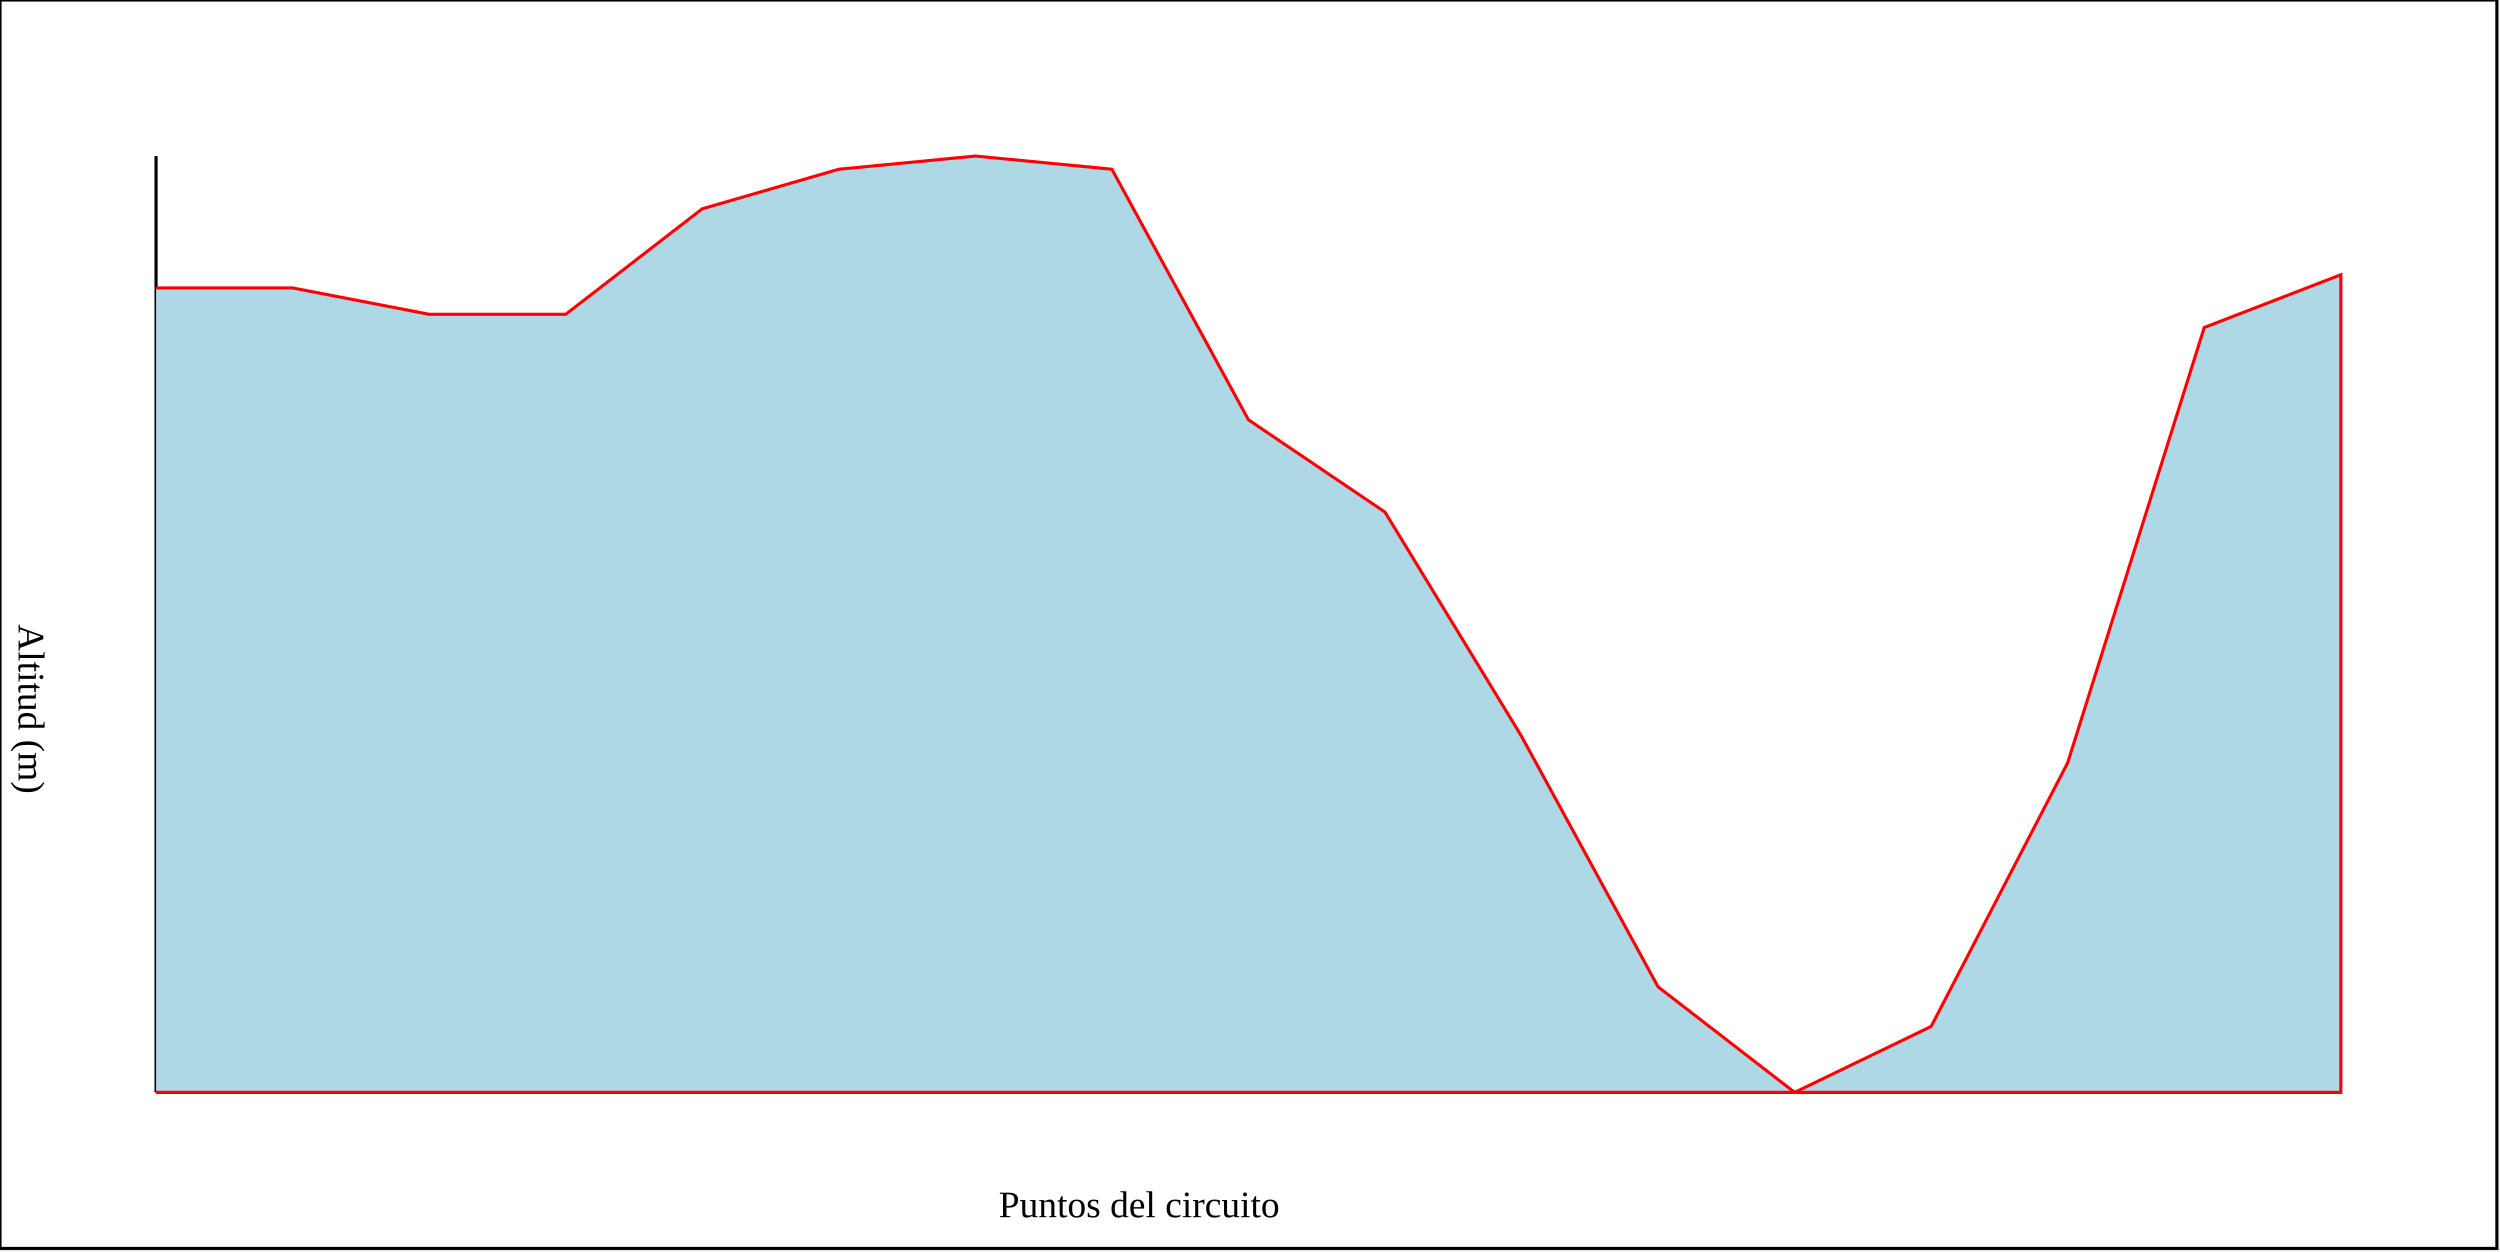
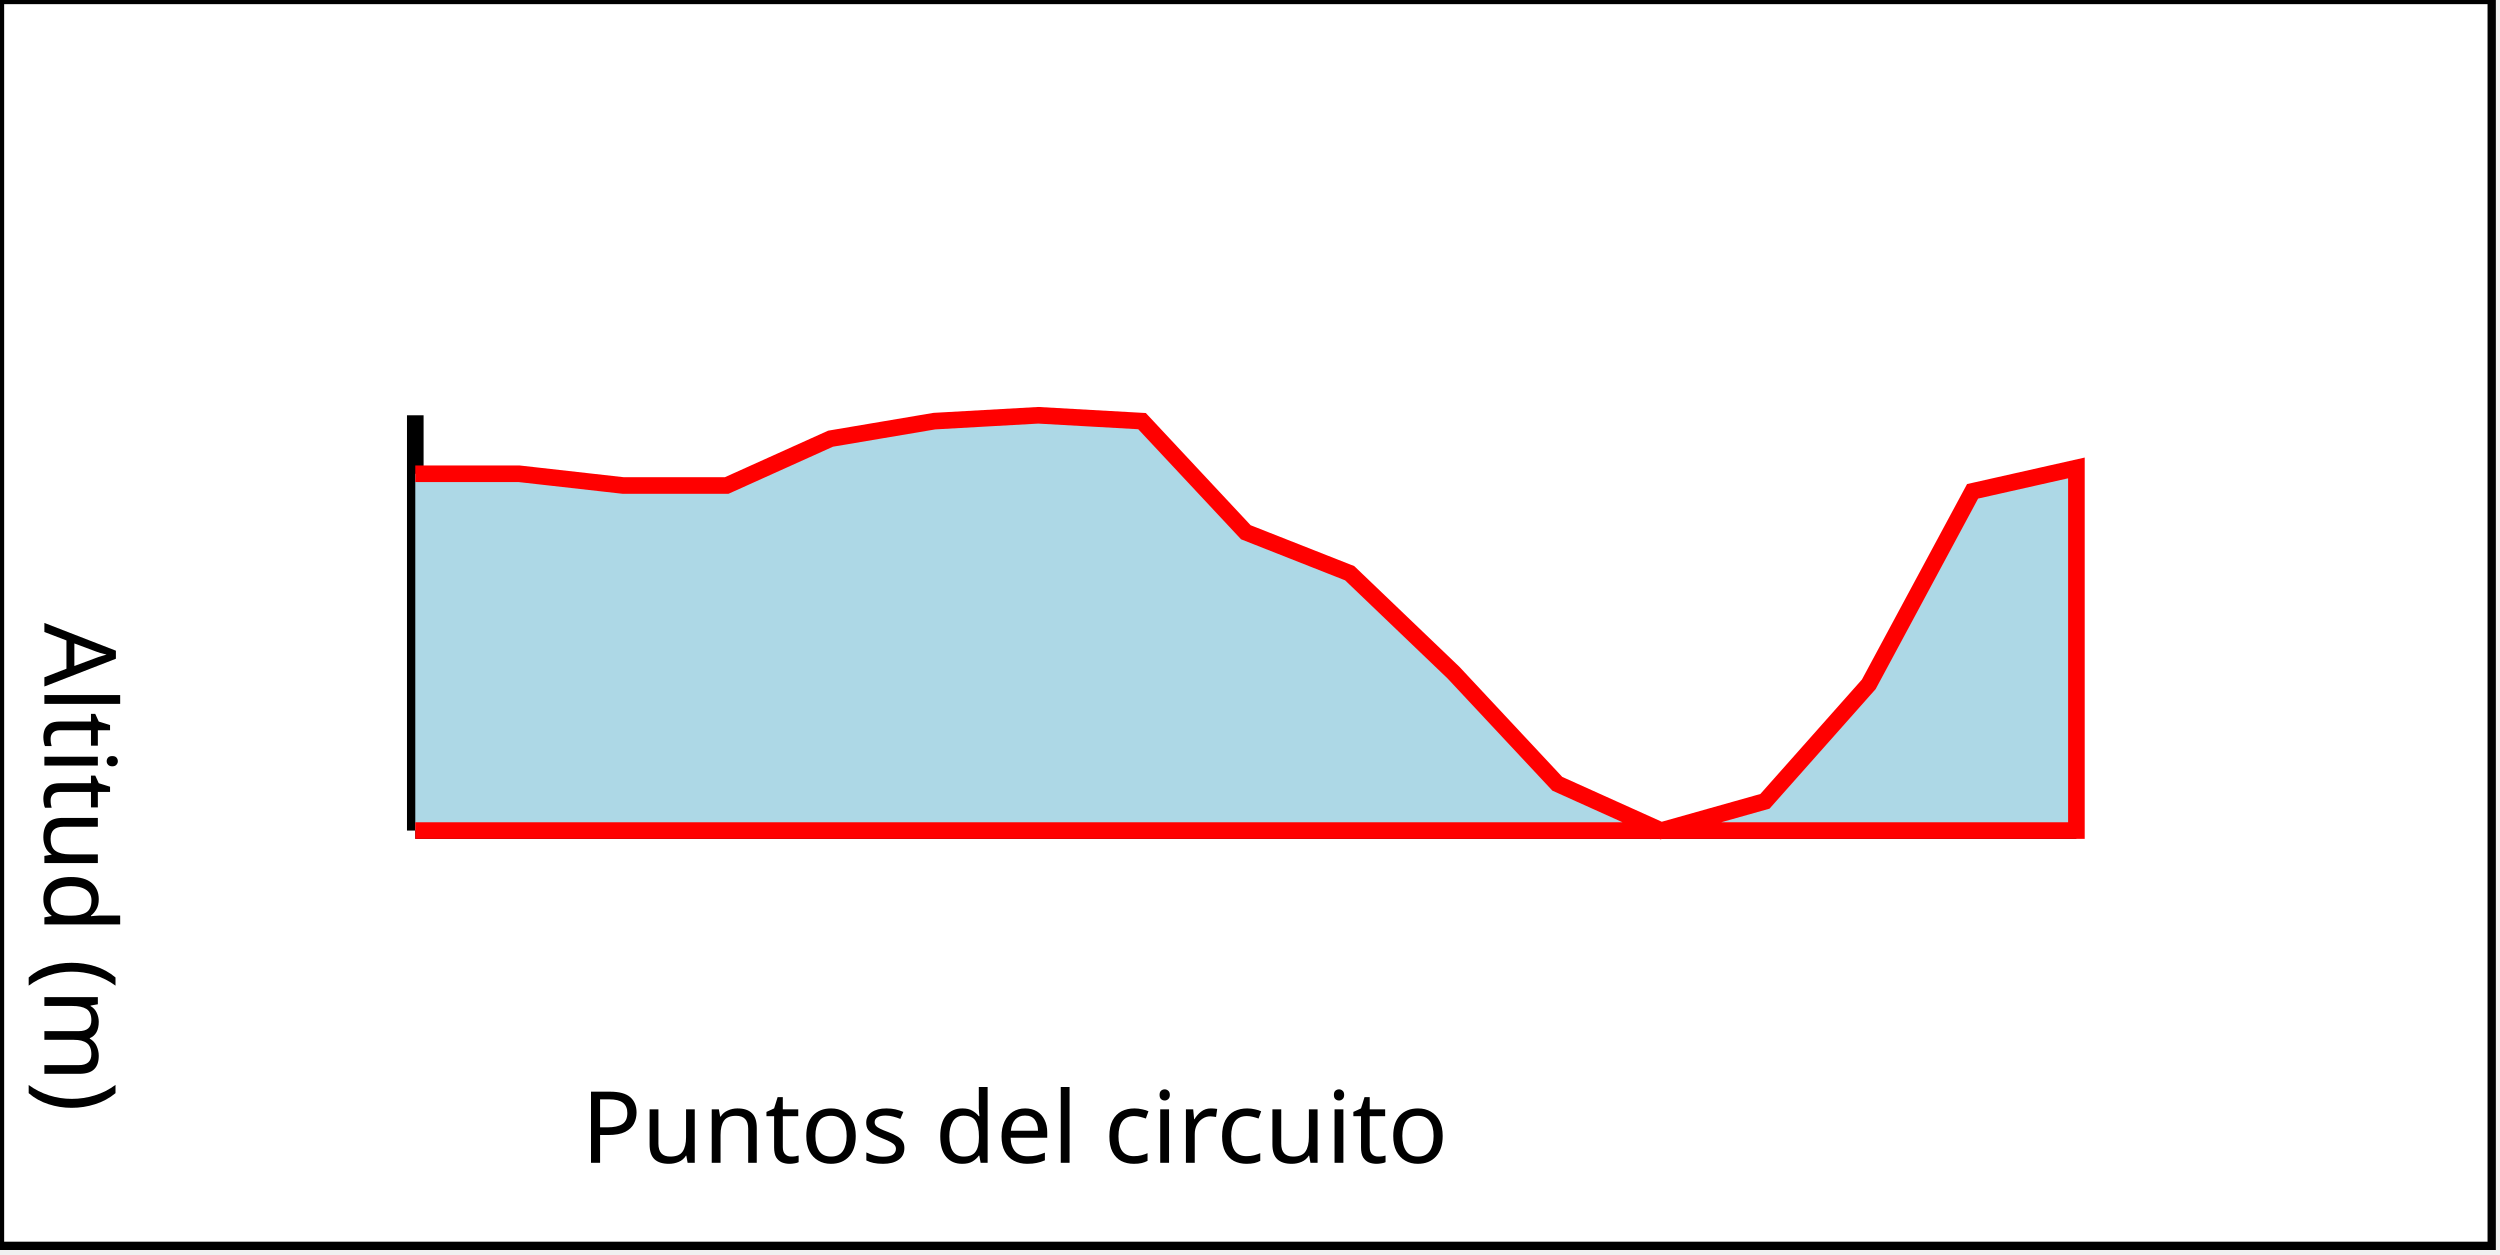
- <svg xmlns="http://www.w3.org/2000/svg" version="2.0">
-   <rect x="0" y="0" width="800" height="400" fill="white" strokeWidth="1" stroke="black" />
-   <line x1="50" y1="350" x2="750" y2="350" stroke="black" strokeWith="2" />
-   <line x1="50" y1="50" x2="50" y2="350" stroke="black" strokeWith="2" />
-   <text x="320.0" y="390" fontFamily="Verdana" fontSize="18" style="none">Puntos del circuito</text>
-   <text x="10" y="200.0" fontFamily="Verdana" fontSize="18" style="writing-mode: tb; glyph-orientation-vertical: 0;">Altitud (m)</text>
-   <polyline points="50.0,92.254 93.75,92.254 137.5,100.704 181.25,100.704 225.0,66.901 268.75,54.225 312.5,50.0 356.25,54.225 400.0,134.507 443.75,164.085 487.5,235.915 531.25,316.197 575.0,350.0 618.75,328.873 662.5,244.366 706.25,104.93 750.0,88.028 750,350 50,350" stroke="red" strokeWith="2" fill="lightblue" />
+ <svg xmlns="http://www.w3.org/2000/svg" version="1.1">
+   <rect x="0" y="0" width="300" height="150" fill="white" stroke-width="1" stroke="black" />
+   <line x1="50" y1="100" x2="250" y2="100" stroke="black" stroke-width="2" />
+   <line x1="50" y1="50" x2="50" y2="100" stroke="black" stroke-width="2" />
+   <text x="70.0" y="140" font-family="Verdana" font-size="12" style="none">Puntos del circuito</text>
+   <text x="10" y="75.0" font-family="Verdana" font-size="12" style="writing-mode: tb; glyph-orientation-vertical: 0;">Altitud (m)</text>
+   <polyline points="50.0,57.042 62.5,57.042 75.0,58.451 87.5,58.451 100.0,52.817 112.5,50.704 125.0,50.0 137.5,50.704 150.0,64.085 162.5,69.014 175.0,80.986 187.5,94.366 200.0,100.0 212.5,96.479 225.0,82.394 237.5,59.155 250.0,56.338 250,100 50,100" stroke="red" stroke-width="2" fill="lightblue" />
</svg>
